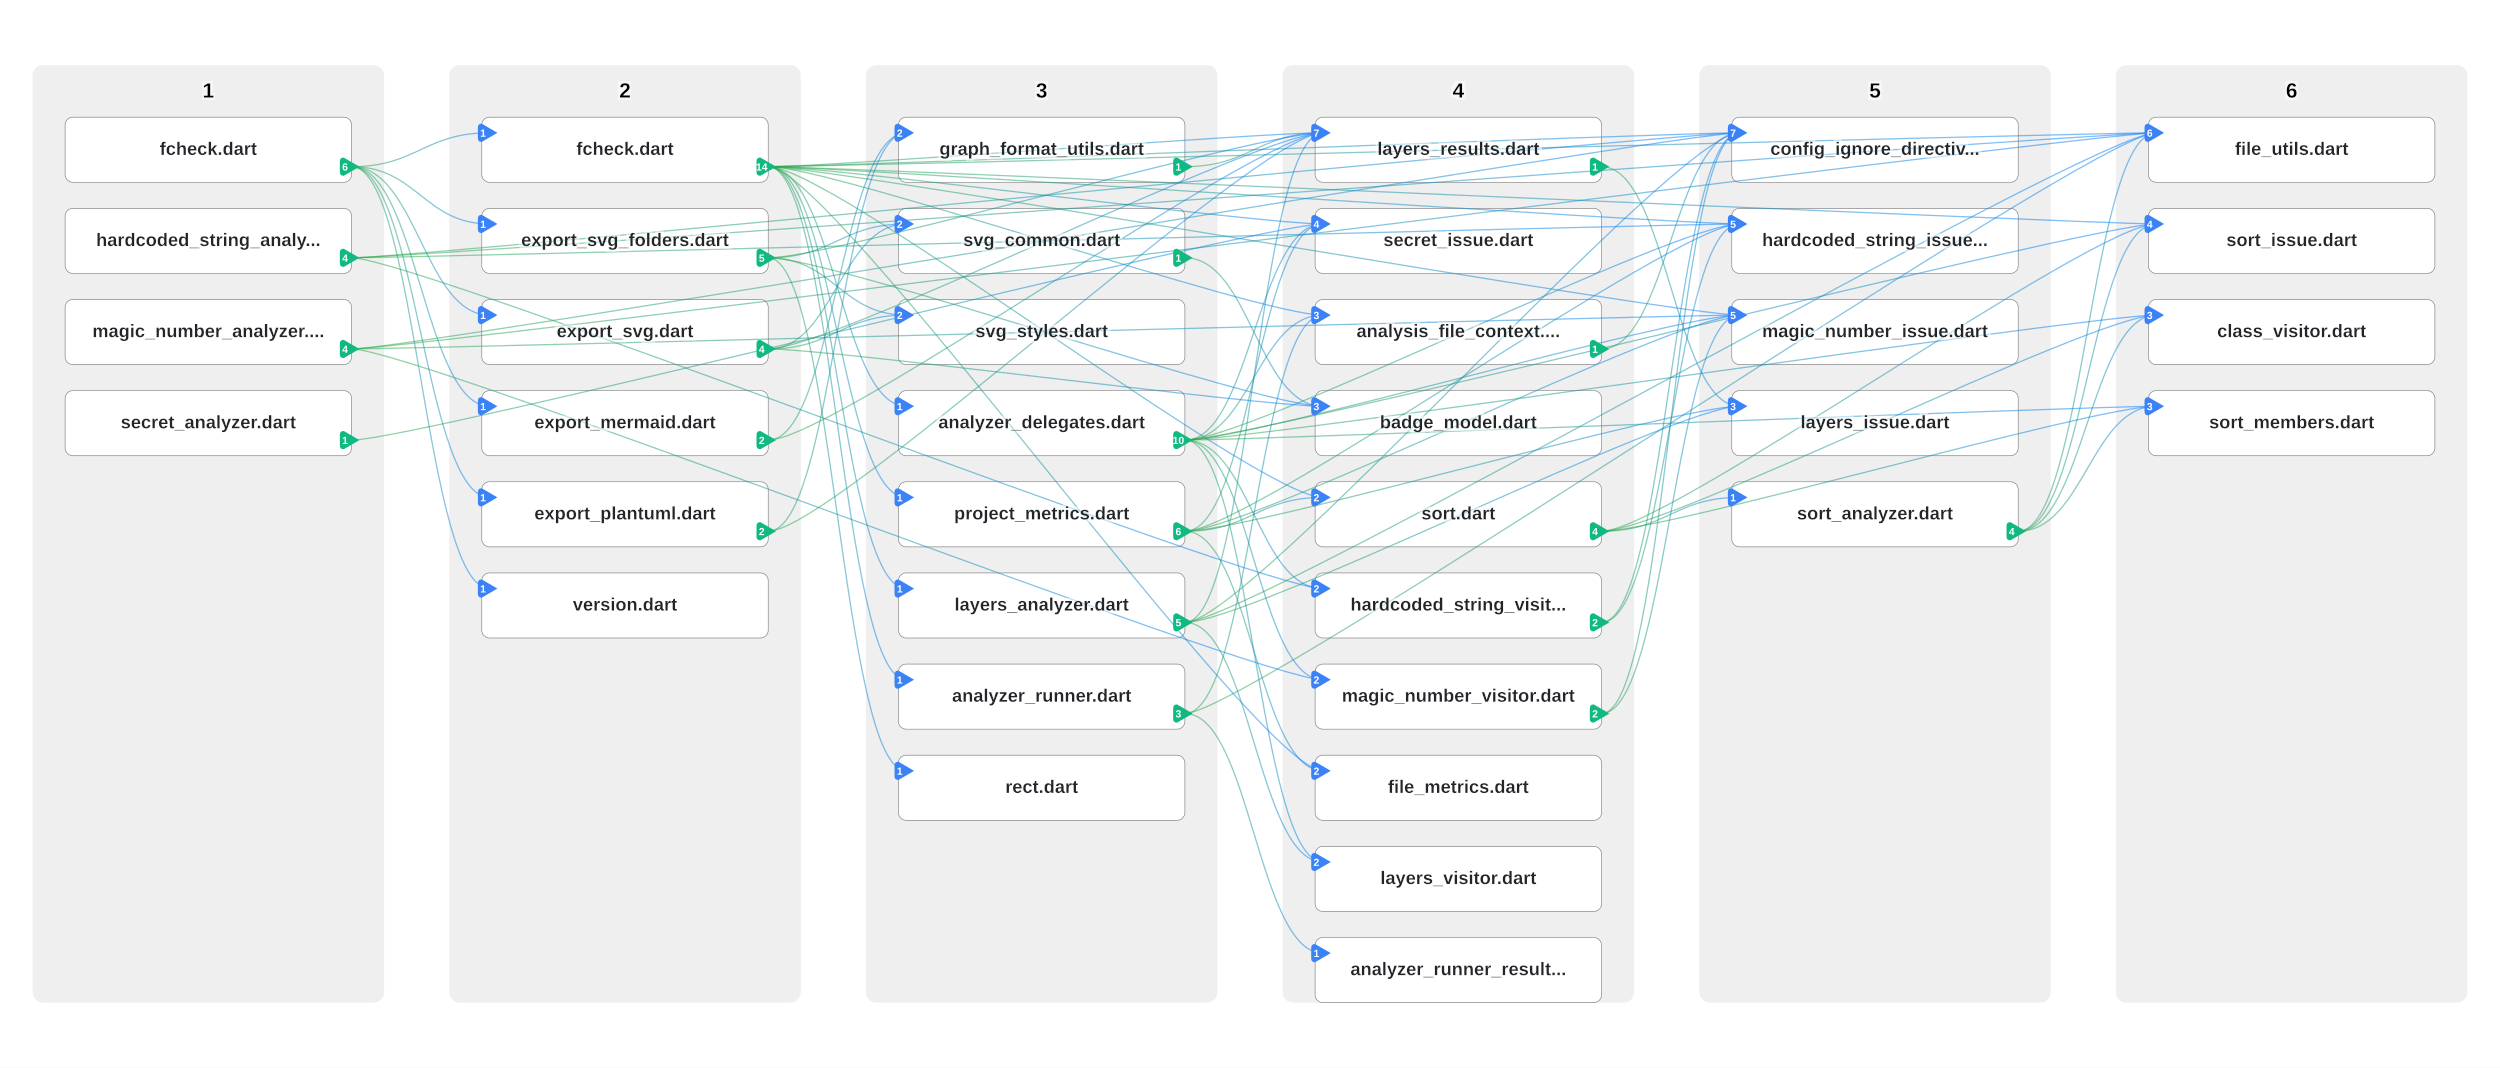
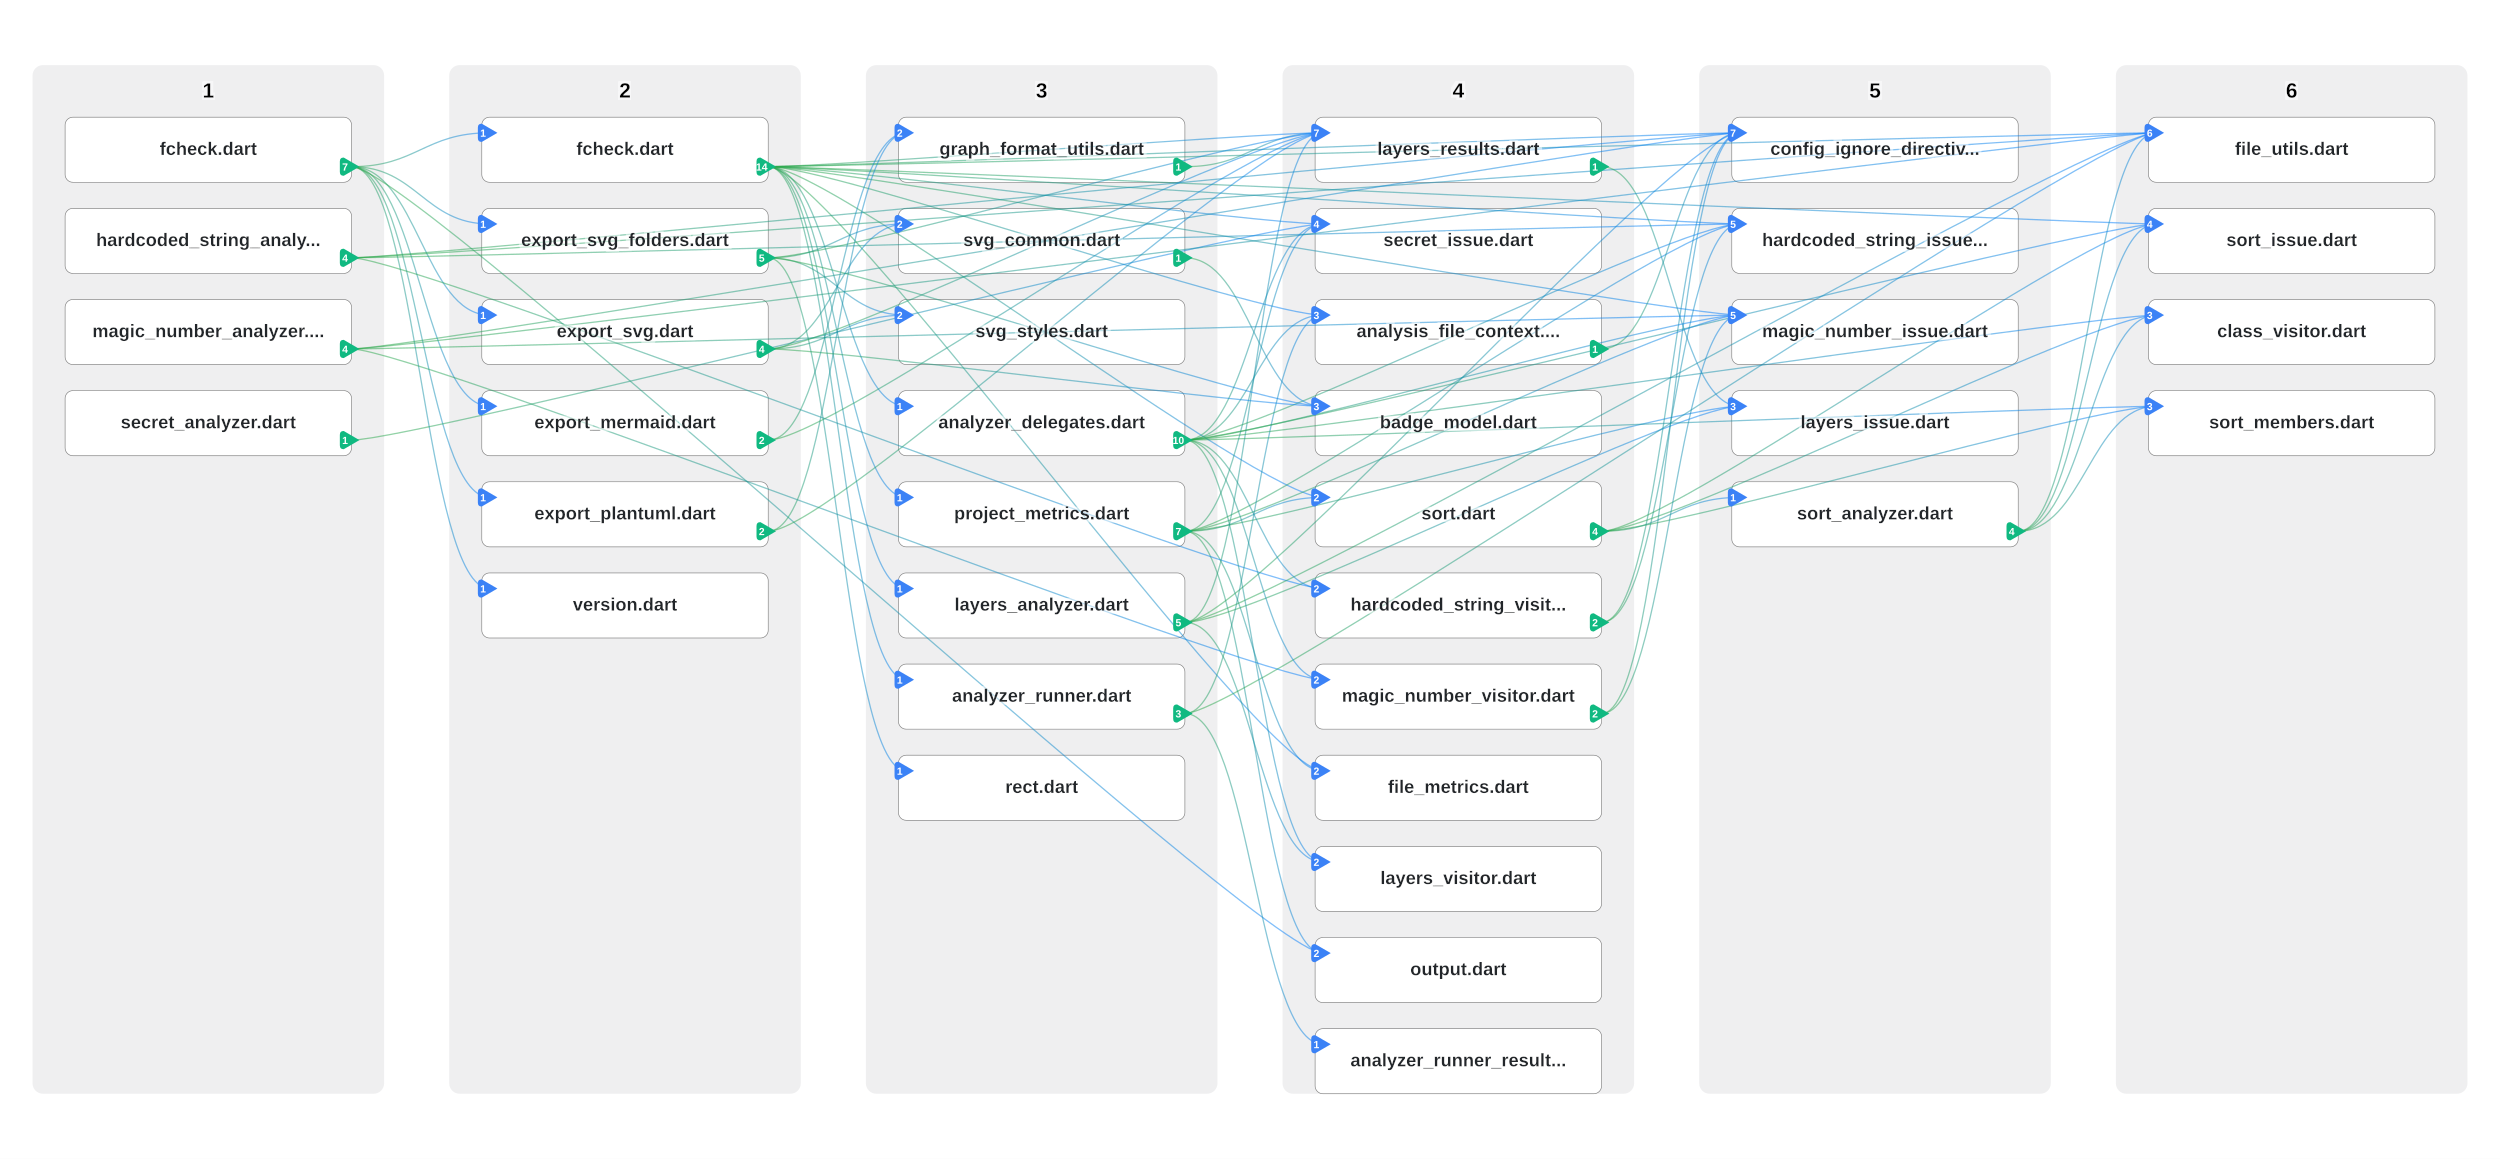
- <svg xmlns="http://www.w3.org/2000/svg" width="1920" height="820" viewBox="0 0 1920 820" font-family="Arial, Helvetica, sans-serif">
+ <svg xmlns="http://www.w3.org/2000/svg" width="1920" height="890" viewBox="0 0 1920 890" font-family="Arial, Helvetica, sans-serif">
  <defs>
    <filter id="whiteShadow" x="-20%" y="-20%" width="140%" height="140%">
      <feGaussianBlur in="SourceAlpha" stdDeviation="3" />
      <feOffset dx="0" dy="0" result="offsetblur" />
      <feFlood flood-color="white" flood-opacity="1" />
      <feComposite in2="offsetblur" operator="in" />
      <feMerge>
        <feMergeNode />
        <feMergeNode in="SourceGraphic" />
      </feMerge>
    </filter>
    <filter id="hierarchicalShadow" x="-20%" y="-20%" width="140%" height="140%">
      <feGaussianBlur in="SourceAlpha" stdDeviation="5" />
      <feOffset dx="2" dy="2" result="offsetblur" />
      <feFlood flood-color="rgba(0,0,0,0.1)" flood-opacity="0.8" />
      <feComposite in2="offsetblur" operator="in" />
      <feMerge>
        <feMergeNode />
        <feMergeNode in="SourceGraphic" />
      </feMerge>
    </filter>
    <filter id="outlineWhite">
      <feMorphology in="SourceAlpha" result="DILATED" operator="dilate" radius="2" />
      <feFlood flood-color="white" flood-opacity="0.5" result="WHITE" />
      <feComposite in="WHITE" in2="DILATED" operator="in" result="OUTLINE" />
      <feMerge>
        <feMergeNode in="OUTLINE" />
        <feMergeNode in="SourceGraphic" />
      </feMerge>
    </filter>
    <linearGradient id="horizontalGradient" x1="0%" y1="0%" x2="100%" y2="0%">
      <stop offset="0%" stop-color="#28a745" />
      <stop offset="100%" stop-color="#007bff" />
    </linearGradient>
    <linearGradient id="verticalGradient" x1="0%" y1="0%" x2="0%" y2="100%">
      <stop offset="0%" stop-color="#28a745" />
      <stop offset="100%" stop-color="#007bff" />
    </linearGradient>
  </defs>
  <style>  
  .layerBackground { 
    fill: rgba(52, 58, 64, 0.08);     
  }

  .layerBackground:hover { 
    fill: PaleGoldenRod ;
    transition: all 0.1s ease-in-out; 
  }

  .layerBackgroundVirtualFolder { 
    fill: rgba(52, 58, 64, 0.05); 
    stroke: gray; 
    stroke-width: 1; 
    stroke-dasharray: 4,4; 
  }

  .layerBackgroundVirtualFolder:hover { 
    fill: PaleGoldenRod ;
    stroke: gray; 
    stroke-width: 0; 
    stroke-dasharray: 4,4;
    transition: all 0.1s ease-in-out; 
  }
  
  .layerTitle { 
    fill: black; 
    font-size: 16px; 
    font-weight: bold; 
    text-anchor: middle; 
    filter: url(#outlineWhite); 
  }
  
  /* File node styles */
  .fileNode { 
    fill: white; 
    stroke: gray; 
    stroke-width: 0.5; 
    rx: 6; 
    ry: 6;    
  }
  
  .fileNode:hover {     
    fill: PaleGoldenRod;
    transition: all 0.1s ease-in-out; 
  }

  .nodeText { 
    fill: #212529; 
    font-size: 14px; 
    font-weight: 900; 
    text-anchor: middle; 
    dominant-baseline: middle; 
    filter: url(#outlineWhite); 
  }

  /* Unified edge styles */
  .edge { 
    fill: none; 
    stroke: url(#horizontalGradient); 
    stroke-width: 1; 
    opacity: 0.5;
    transition: all 0.1s ease-in-out; 
  }


  .edge:hover { 
    stroke: url(#horizontalGradient); 
    stroke-width: 3; 
    opacity: 1.0; 
  }
  
  .edgeVertical { 
    fill: none; 
    stroke: url(#verticalGradient); 
    stroke-width: 1; 
    opacity: 0.5; 
    transition: all 0.1s ease-in-out; 
  }
  
  .edgeVertical:hover { 
    stroke: url(#verticalGradient); 
    stroke-width: 3; 
    opacity: 1.0; 
  }
  
  /* Special edge styles */
  .cycleEdge { 
    fill: none; 
    stroke: red; 
    stroke-width: 5; 
    opacity: 0.9; 
  }
  
  .warningEdge { 
    fill: none; 
    stroke: orange; 
    stroke-width: 3; 
    opacity: 0.9; 
    transition: all 0.1s ease-in-out; 
  }
  
  .warningEdge:hover { 
    fill: none; 
    stroke: orange; 
    stroke-width: 5; 
    opacity: 1.0; 
  }
  
  /* Unified badge styles with '?' cursor */
  .badge { 
    font-size: 10px; 
    font-weight: bold; 
    fill: white; 
    text-anchor: middle; 
    dominant-baseline: middle; 
    cursor: help; 
    transition: all 0.1s ease-in-out; 
  }
  
  .badge:hover { 
    opacity: 0.8; 
  }
  
  /* Special styles */
  .folderTitleLayer { 
    pointer-events: none; 
    isolation: isolate; 
  }
</style>
  <rect width="100%" height="100%" fill="white" />
-   <rect x="25.0" y="50" width="270.0" height="720.0" rx="8.0" class="layerBackground" />
+   <rect x="25.0" y="50" width="270.0" height="790.0" rx="8.0" class="layerBackground" />
  <text x="160.0" y="75.0" class="layerTitle">1</text>
-   <rect x="345.0" y="50" width="270.0" height="720.0" rx="8.0" class="layerBackground" />
+   <rect x="345.0" y="50" width="270.0" height="790.0" rx="8.0" class="layerBackground" />
  <text x="480.0" y="75.0" class="layerTitle">2</text>
-   <rect x="665.0" y="50" width="270.0" height="720.0" rx="8.0" class="layerBackground" />
+   <rect x="665.0" y="50" width="270.0" height="790.0" rx="8.0" class="layerBackground" />
  <text x="800.0" y="75.0" class="layerTitle">3</text>
-   <rect x="985.0" y="50" width="270.0" height="720.0" rx="8.0" class="layerBackground" />
+   <rect x="985.0" y="50" width="270.0" height="790.0" rx="8.0" class="layerBackground" />
  <text x="1120.0" y="75.0" class="layerTitle">4</text>
-   <rect x="1305.0" y="50" width="270.0" height="720.0" rx="8.0" class="layerBackground" />
+   <rect x="1305.0" y="50" width="270.0" height="790.0" rx="8.0" class="layerBackground" />
  <text x="1440.0" y="75.0" class="layerTitle">5</text>
-   <rect x="1625.0" y="50" width="270.0" height="720.0" rx="8.0" class="layerBackground" />
+   <rect x="1625.0" y="50" width="270.0" height="790.0" rx="8.0" class="layerBackground" />
  <text x="1760.0" y="75.0" class="layerTitle">6</text>
  <rect x="50.0" y="90.0" width="220" height="50" class="fileNode" />
  <rect x="50.0" y="160.0" width="220" height="50" class="fileNode" />
  <rect x="50.0" y="230.0" width="220" height="50" class="fileNode" />
  <rect x="50.0" y="300.0" width="220" height="50" class="fileNode" />
  <rect x="370.0" y="90.0" width="220" height="50" class="fileNode" />
  <rect x="370.0" y="160.0" width="220" height="50" class="fileNode" />
  <rect x="370.0" y="230.0" width="220" height="50" class="fileNode" />
  <rect x="370.0" y="300.0" width="220" height="50" class="fileNode" />
  <rect x="370.0" y="370.0" width="220" height="50" class="fileNode" />
  <rect x="370.0" y="440.0" width="220" height="50" class="fileNode" />
  <rect x="690.0" y="90.0" width="220" height="50" class="fileNode" />
  <rect x="690.0" y="160.0" width="220" height="50" class="fileNode" />
  <rect x="690.0" y="230.0" width="220" height="50" class="fileNode" />
  <rect x="690.0" y="300.0" width="220" height="50" class="fileNode" />
  <rect x="690.0" y="370.0" width="220" height="50" class="fileNode" />
  <rect x="690.0" y="440.0" width="220" height="50" class="fileNode" />
  <rect x="690.0" y="510.0" width="220" height="50" class="fileNode" />
  <rect x="690.0" y="580.0" width="220" height="50" class="fileNode" />
  <rect x="1010.0" y="90.0" width="220" height="50" class="fileNode" />
  <rect x="1010.0" y="160.0" width="220" height="50" class="fileNode" />
  <rect x="1010.0" y="230.0" width="220" height="50" class="fileNode" />
  <rect x="1010.0" y="300.0" width="220" height="50" class="fileNode" />
  <rect x="1010.0" y="370.0" width="220" height="50" class="fileNode" />
  <rect x="1010.0" y="440.0" width="220" height="50" class="fileNode" />
  <rect x="1010.0" y="510.0" width="220" height="50" class="fileNode" />
  <rect x="1010.0" y="580.0" width="220" height="50" class="fileNode" />
  <rect x="1010.0" y="650.0" width="220" height="50" class="fileNode" />
  <rect x="1010.0" y="720.0" width="220" height="50" class="fileNode" />
+   <rect x="1010.0" y="790.0" width="220" height="50" class="fileNode" />
  <rect x="1330.0" y="90.0" width="220" height="50" class="fileNode" />
  <rect x="1330.0" y="160.0" width="220" height="50" class="fileNode" />
  <rect x="1330.0" y="230.0" width="220" height="50" class="fileNode" />
  <rect x="1330.0" y="300.0" width="220" height="50" class="fileNode" />
  <rect x="1330.0" y="370.0" width="220" height="50" class="fileNode" />
  <rect x="1650.0" y="90.0" width="220" height="50" class="fileNode" />
  <rect x="1650.0" y="160.0" width="220" height="50" class="fileNode" />
  <rect x="1650.0" y="230.0" width="220" height="50" class="fileNode" />
  <rect x="1650.0" y="300.0" width="220" height="50" class="fileNode" />
  <g>
    <path d="M 270.0 128.0 C 320.0 128.0, 326.0 312.0, 376.0 312.0" class="edge" />
  </g>
  <g>
    <path d="M 270.0 128.0 C 320.0 128.0, 326.0 382.0, 376.0 382.0" class="edge" />
  </g>
  <g>
    <path d="M 270.0 128.0 C 320.0 128.0, 326.0 242.0, 376.0 242.0" class="edge" />
  </g>
  <g>
    <path d="M 270.0 128.0 C 320.0 128.0, 326.0 172.0, 376.0 172.0" class="edge" />
  </g>
  <g>
    <path d="M 270.0 128.0 C 320.0 128.0, 326.0 102.0, 376.0 102.0" class="edge" />
  </g>
  <g>
+     <path d="M 270.0 128.0 C 320.0 128.0, 966.0 732.0, 1016.0 732.0" class="edge" />
+   </g>
+   <g>
    <path d="M 270.0 128.0 C 320.0 128.0, 326.0 452.0, 376.0 452.0" class="edge" />
  </g>
  <g>
    <path d="M 590.0 128.0 C 640.0 128.0, 966.0 102.0, 1016.0 102.0" class="edge" />
  </g>
  <g>
    <path d="M 590.0 128.0 C 640.0 128.0, 966.0 592.0, 1016.0 592.0" class="edge" />
  </g>
  <g>
    <path d="M 590.0 128.0 C 640.0 128.0, 966.0 242.0, 1016.0 242.0" class="edge" />
  </g>
  <g>
    <path d="M 590.0 128.0 C 640.0 128.0, 646.0 452.0, 696.0 452.0" class="edge" />
  </g>
  <g>
    <path d="M 590.0 128.0 C 640.0 128.0, 966.0 382.0, 1016.0 382.0" class="edge" />
  </g>
  <g>
    <path d="M 590.0 128.0 C 640.0 128.0, 646.0 382.0, 696.0 382.0" class="edge" />
  </g>
  <g>
    <path d="M 590.0 128.0 C 640.0 128.0, 1606.0 102.0, 1656.0 102.0" class="edge" />
  </g>
  <g>
    <path d="M 590.0 128.0 C 640.0 128.0, 1286.0 102.0, 1336.0 102.0" class="edge" />
  </g>
  <g>
    <path d="M 590.0 128.0 C 640.0 128.0, 646.0 522.0, 696.0 522.0" class="edge" />
  </g>
  <g>
    <path d="M 590.0 128.0 C 640.0 128.0, 646.0 312.0, 696.0 312.0" class="edge" />
  </g>
  <g>
    <path d="M 590.0 128.0 C 640.0 128.0, 1286.0 172.0, 1336.0 172.0" class="edge" />
  </g>
  <g>
    <path d="M 590.0 128.0 C 640.0 128.0, 1286.0 242.0, 1336.0 242.0" class="edge" />
  </g>
  <g>
    <path d="M 590.0 128.0 C 640.0 128.0, 1606.0 172.0, 1656.0 172.0" class="edge" />
  </g>
  <g>
    <path d="M 590.0 128.0 C 640.0 128.0, 966.0 172.0, 1016.0 172.0" class="edge" />
  </g>
  <g>
    <path d="M 910.0 408.0 C 960.0 408.0, 1286.0 172.0, 1336.0 172.0" class="edge" />
  </g>
  <g>
    <path d="M 910.0 408.0 C 960.0 408.0, 1286.0 312.0, 1336.0 312.0" class="edge" />
  </g>
  <g>
    <path d="M 910.0 408.0 C 960.0 408.0, 966.0 592.0, 1016.0 592.0" class="edge" />
  </g>
  <g>
    <path d="M 910.0 408.0 C 960.0 408.0, 966.0 172.0, 1016.0 172.0" class="edge" />
  </g>
  <g>
    <path d="M 910.0 408.0 C 960.0 408.0, 1286.0 242.0, 1336.0 242.0" class="edge" />
  </g>
  <g>
    <path d="M 910.0 408.0 C 960.0 408.0, 966.0 382.0, 1016.0 382.0" class="edge" />
  </g>
  <g>
+     <path d="M 910.0 408.0 C 960.0 408.0, 966.0 732.0, 1016.0 732.0" class="edge" />
+   </g>
+   <g>
    <path d="M 1230.0 478.0 C 1280.0 478.0, 1286.0 172.0, 1336.0 172.0" class="edge" />
  </g>
  <g>
    <path d="M 1230.0 478.0 C 1280.0 478.0, 1286.0 102.0, 1336.0 102.0" class="edge" />
  </g>
  <g>
    <path d="M 270.0 198.0 C 320.0 198.0, 1606.0 102.0, 1656.0 102.0" class="edge" />
  </g>
  <g>
    <path d="M 270.0 198.0 C 320.0 198.0, 1286.0 102.0, 1336.0 102.0" class="edge" />
  </g>
  <g>
    <path d="M 270.0 198.0 C 320.0 198.0, 1286.0 172.0, 1336.0 172.0" class="edge" />
  </g>
  <g>
    <path d="M 270.0 198.0 C 320.0 198.0, 966.0 452.0, 1016.0 452.0" class="edge" />
  </g>
  <g>
    <path d="M 1230.0 128.0 C 1280.0 128.0, 1286.0 312.0, 1336.0 312.0" class="edge" />
  </g>
  <g>
    <path d="M 910.0 478.0 C 960.0 478.0, 966.0 102.0, 1016.0 102.0" class="edge" />
  </g>
  <g>
    <path d="M 910.0 478.0 C 960.0 478.0, 1606.0 102.0, 1656.0 102.0" class="edge" />
  </g>
  <g>
    <path d="M 910.0 478.0 C 960.0 478.0, 1286.0 312.0, 1336.0 312.0" class="edge" />
  </g>
  <g>
    <path d="M 910.0 478.0 C 960.0 478.0, 966.0 662.0, 1016.0 662.0" class="edge" />
  </g>
  <g>
    <path d="M 910.0 478.0 C 960.0 478.0, 1286.0 102.0, 1336.0 102.0" class="edge" />
  </g>
  <g>
    <path d="M 270.0 338.0 C 320.0 338.0, 966.0 172.0, 1016.0 172.0" class="edge" />
  </g>
  <g>
    <path d="M 1230.0 408.0 C 1280.0 408.0, 1606.0 242.0, 1656.0 242.0" class="edge" />
  </g>
  <g>
    <path d="M 1230.0 408.0 C 1280.0 408.0, 1606.0 312.0, 1656.0 312.0" class="edge" />
  </g>
  <g>
    <path d="M 1230.0 408.0 C 1280.0 408.0, 1286.0 382.0, 1336.0 382.0" class="edge" />
  </g>
  <g>
    <path d="M 1230.0 408.0 C 1280.0 408.0, 1606.0 172.0, 1656.0 172.0" class="edge" />
  </g>
  <g>
    <path d="M 1550.0 408.0 C 1600.0 408.0, 1606.0 242.0, 1656.0 242.0" class="edge" />
  </g>
  <g>
    <path d="M 1550.0 408.0 C 1600.0 408.0, 1606.0 312.0, 1656.0 312.0" class="edge" />
  </g>
  <g>
    <path d="M 1550.0 408.0 C 1600.0 408.0, 1606.0 172.0, 1656.0 172.0" class="edge" />
  </g>
  <g>
    <path d="M 1550.0 408.0 C 1600.0 408.0, 1606.0 102.0, 1656.0 102.0" class="edge" />
  </g>
  <g>
    <path d="M 1230.0 548.0 C 1280.0 548.0, 1286.0 242.0, 1336.0 242.0" class="edge" />
  </g>
  <g>
    <path d="M 1230.0 548.0 C 1280.0 548.0, 1286.0 102.0, 1336.0 102.0" class="edge" />
  </g>
  <g>
    <path d="M 270.0 268.0 C 320.0 268.0, 1286.0 242.0, 1336.0 242.0" class="edge" />
  </g>
  <g>
    <path d="M 270.0 268.0 C 320.0 268.0, 966.0 522.0, 1016.0 522.0" class="edge" />
  </g>
  <g>
    <path d="M 270.0 268.0 C 320.0 268.0, 1606.0 102.0, 1656.0 102.0" class="edge" />
  </g>
  <g>
    <path d="M 270.0 268.0 C 320.0 268.0, 1286.0 102.0, 1336.0 102.0" class="edge" />
  </g>
  <g>
    <path d="M 1230.0 268.0 C 1280.0 268.0, 1286.0 102.0, 1336.0 102.0" class="edge" />
  </g>
  <g>
    <path d="M 910.0 548.0 C 960.0 548.0, 1606.0 102.0, 1656.0 102.0" class="edge" />
  </g>
  <g>
-     <path d="M 910.0 548.0 C 960.0 548.0, 966.0 732.0, 1016.0 732.0" class="edge" />
+     <path d="M 910.0 548.0 C 960.0 548.0, 966.0 802.0, 1016.0 802.0" class="edge" />
  </g>
  <g>
    <path d="M 910.0 548.0 C 960.0 548.0, 966.0 242.0, 1016.0 242.0" class="edge" />
  </g>
  <g>
    <path d="M 910.0 338.0 C 960.0 338.0, 966.0 242.0, 1016.0 242.0" class="edge" />
  </g>
  <g>
    <path d="M 910.0 338.0 C 960.0 338.0, 966.0 452.0, 1016.0 452.0" class="edge" />
  </g>
  <g>
    <path d="M 910.0 338.0 C 960.0 338.0, 1286.0 172.0, 1336.0 172.0" class="edge" />
  </g>
  <g>
    <path d="M 910.0 338.0 C 960.0 338.0, 966.0 522.0, 1016.0 522.0" class="edge" />
  </g>
  <g>
    <path d="M 910.0 338.0 C 960.0 338.0, 1286.0 242.0, 1336.0 242.0" class="edge" />
  </g>
  <g>
    <path d="M 910.0 338.0 C 960.0 338.0, 1606.0 172.0, 1656.0 172.0" class="edge" />
  </g>
  <g>
    <path d="M 910.0 338.0 C 960.0 338.0, 1606.0 312.0, 1656.0 312.0" class="edge" />
  </g>
  <g>
    <path d="M 910.0 338.0 C 960.0 338.0, 1606.0 242.0, 1656.0 242.0" class="edge" />
  </g>
  <g>
    <path d="M 910.0 338.0 C 960.0 338.0, 966.0 662.0, 1016.0 662.0" class="edge" />
  </g>
  <g>
    <path d="M 910.0 338.0 C 960.0 338.0, 966.0 172.0, 1016.0 172.0" class="edge" />
  </g>
  <g>
    <path d="M 910.0 128.0 C 960.0 128.0, 966.0 102.0, 1016.0 102.0" class="edge" />
  </g>
  <g>
    <path d="M 910.0 198.0 C 960.0 198.0, 966.0 312.0, 1016.0 312.0" class="edge" />
  </g>
  <g>
    <path d="M 590.0 408.0 C 640.0 408.0, 646.0 102.0, 696.0 102.0" class="edge" />
  </g>
  <g>
    <path d="M 590.0 408.0 C 640.0 408.0, 966.0 102.0, 1016.0 102.0" class="edge" />
  </g>
  <g>
    <path d="M 590.0 198.0 C 640.0 198.0, 966.0 102.0, 1016.0 102.0" class="edge" />
  </g>
  <g>
    <path d="M 590.0 198.0 C 640.0 198.0, 646.0 592.0, 696.0 592.0" class="edge" />
  </g>
  <g>
    <path d="M 590.0 198.0 C 640.0 198.0, 646.0 172.0, 696.0 172.0" class="edge" />
  </g>
  <g>
    <path d="M 590.0 198.0 C 640.0 198.0, 646.0 242.0, 696.0 242.0" class="edge" />
  </g>
  <g>
    <path d="M 590.0 198.0 C 640.0 198.0, 966.0 312.0, 1016.0 312.0" class="edge" />
  </g>
  <g>
    <path d="M 590.0 268.0 C 640.0 268.0, 966.0 102.0, 1016.0 102.0" class="edge" />
  </g>
  <g>
    <path d="M 590.0 268.0 C 640.0 268.0, 646.0 172.0, 696.0 172.0" class="edge" />
  </g>
  <g>
    <path d="M 590.0 268.0 C 640.0 268.0, 646.0 242.0, 696.0 242.0" class="edge" />
  </g>
  <g>
    <path d="M 590.0 268.0 C 640.0 268.0, 966.0 312.0, 1016.0 312.0" class="edge" />
  </g>
  <g>
    <path d="M 590.0 338.0 C 640.0 338.0, 646.0 102.0, 696.0 102.0" class="edge" />
  </g>
  <g>
    <path d="M 590.0 338.0 C 640.0 338.0, 966.0 102.0, 1016.0 102.0" class="edge" />
  </g>
  <g class="outgoingBadge">
    <path d="M 276.0,128.0 L 264.0,121.0 Q 261.0,121.0 261.0,124.0 L 261.0,132.0 Q 261.0,135.0 264.0,135.0 Z" fill="#10b981" />
-     <text x="265.0" y="131.0" text-anchor="middle" fill="white" font-size="8.0" font-weight="bold">6</text>
+     <text x="265.0" y="131.0" text-anchor="middle" fill="white" font-size="8.0" font-weight="bold">7</text>
  </g>
  <text x="160.0" y="115.0" class="nodeText">fcheck.dart</text>
  <g class="outgoingBadge">
    <path d="M 276.0,198.0 L 264.0,191.0 Q 261.0,191.0 261.0,194.0 L 261.0,202.0 Q 261.0,205.0 264.0,205.0 Z" fill="#10b981" />
    <text x="265.0" y="201.0" text-anchor="middle" fill="white" font-size="8.0" font-weight="bold">4</text>
  </g>
  <text x="160.0" y="185.0" class="nodeText">hardcoded_string_analy...</text>
  <g class="outgoingBadge">
    <path d="M 276.0,268.0 L 264.0,261.0 Q 261.0,261.0 261.0,264.0 L 261.0,272.0 Q 261.0,275.0 264.0,275.0 Z" fill="#10b981" />
    <text x="265.0" y="271.0" text-anchor="middle" fill="white" font-size="8.0" font-weight="bold">4</text>
  </g>
  <text x="160.0" y="255.0" class="nodeText">magic_number_analyzer....</text>
  <g class="outgoingBadge">
    <path d="M 276.0,338.0 L 264.0,331.0 Q 261.0,331.0 261.0,334.0 L 261.0,342.0 Q 261.0,345.0 264.0,345.0 Z" fill="#10b981" />
    <text x="265.0" y="341.0" text-anchor="middle" fill="white" font-size="8.0" font-weight="bold">1</text>
  </g>
  <text x="160.0" y="325.0" class="nodeText">secret_analyzer.dart</text>
  <g class="incomingBadge">
    <path d="M 382.0,102.0 L 370.0,95.0 Q 367.0,95.0 367.0,98.0 L 367.0,106.0 Q 367.0,109.0 370.0,109.0 Z" fill="#3b82f6" />
    <text x="371.0" y="105.0" text-anchor="middle" fill="white" font-size="8.0" font-weight="bold">1</text>
  </g>
  <g class="outgoingBadge">
    <path d="M 596.0,128.0 L 584.0,121.0 Q 581.0,121.0 581.0,124.0 L 581.0,132.0 Q 581.0,135.0 584.0,135.0 Z" fill="#10b981" />
    <text x="585.0" y="131.0" text-anchor="middle" fill="white" font-size="8.0" font-weight="bold">14</text>
  </g>
  <text x="480.0" y="115.0" class="nodeText">fcheck.dart</text>
  <g class="incomingBadge">
    <path d="M 382.0,172.0 L 370.0,165.0 Q 367.0,165.0 367.0,168.0 L 367.0,176.0 Q 367.0,179.0 370.0,179.0 Z" fill="#3b82f6" />
    <text x="371.0" y="175.0" text-anchor="middle" fill="white" font-size="8.0" font-weight="bold">1</text>
  </g>
  <g class="outgoingBadge">
    <path d="M 596.0,198.0 L 584.0,191.0 Q 581.0,191.0 581.0,194.0 L 581.0,202.0 Q 581.0,205.0 584.0,205.0 Z" fill="#10b981" />
    <text x="585.0" y="201.0" text-anchor="middle" fill="white" font-size="8.0" font-weight="bold">5</text>
  </g>
  <text x="480.0" y="185.0" class="nodeText">export_svg_folders.dart</text>
  <g class="incomingBadge">
    <path d="M 382.0,242.0 L 370.0,235.0 Q 367.0,235.0 367.0,238.0 L 367.0,246.0 Q 367.0,249.0 370.0,249.0 Z" fill="#3b82f6" />
    <text x="371.0" y="245.0" text-anchor="middle" fill="white" font-size="8.0" font-weight="bold">1</text>
  </g>
  <g class="outgoingBadge">
    <path d="M 596.0,268.0 L 584.0,261.0 Q 581.0,261.0 581.0,264.0 L 581.0,272.0 Q 581.0,275.0 584.0,275.0 Z" fill="#10b981" />
    <text x="585.0" y="271.0" text-anchor="middle" fill="white" font-size="8.0" font-weight="bold">4</text>
  </g>
  <text x="480.0" y="255.0" class="nodeText">export_svg.dart</text>
  <g class="incomingBadge">
    <path d="M 382.0,312.0 L 370.0,305.0 Q 367.0,305.0 367.0,308.0 L 367.0,316.0 Q 367.0,319.0 370.0,319.0 Z" fill="#3b82f6" />
    <text x="371.0" y="315.0" text-anchor="middle" fill="white" font-size="8.0" font-weight="bold">1</text>
  </g>
  <g class="outgoingBadge">
    <path d="M 596.0,338.0 L 584.0,331.0 Q 581.0,331.0 581.0,334.0 L 581.0,342.0 Q 581.0,345.0 584.0,345.0 Z" fill="#10b981" />
    <text x="585.0" y="341.0" text-anchor="middle" fill="white" font-size="8.0" font-weight="bold">2</text>
  </g>
  <text x="480.0" y="325.0" class="nodeText">export_mermaid.dart</text>
  <g class="incomingBadge">
    <path d="M 382.0,382.0 L 370.0,375.0 Q 367.0,375.0 367.0,378.0 L 367.0,386.0 Q 367.0,389.0 370.0,389.0 Z" fill="#3b82f6" />
    <text x="371.0" y="385.0" text-anchor="middle" fill="white" font-size="8.0" font-weight="bold">1</text>
  </g>
  <g class="outgoingBadge">
    <path d="M 596.0,408.0 L 584.0,401.0 Q 581.0,401.0 581.0,404.0 L 581.0,412.0 Q 581.0,415.0 584.0,415.0 Z" fill="#10b981" />
    <text x="585.0" y="411.0" text-anchor="middle" fill="white" font-size="8.0" font-weight="bold">2</text>
  </g>
  <text x="480.0" y="395.0" class="nodeText">export_plantuml.dart</text>
  <g class="incomingBadge">
    <path d="M 382.0,452.0 L 370.0,445.0 Q 367.0,445.0 367.0,448.0 L 367.0,456.0 Q 367.0,459.0 370.0,459.0 Z" fill="#3b82f6" />
    <text x="371.0" y="455.0" text-anchor="middle" fill="white" font-size="8.0" font-weight="bold">1</text>
  </g>
  <text x="480.0" y="465.0" class="nodeText">version.dart</text>
  <g class="incomingBadge">
    <path d="M 702.0,102.0 L 690.0,95.0 Q 687.0,95.0 687.0,98.0 L 687.0,106.0 Q 687.0,109.0 690.0,109.0 Z" fill="#3b82f6" />
    <text x="691.0" y="105.0" text-anchor="middle" fill="white" font-size="8.0" font-weight="bold">2</text>
  </g>
  <g class="outgoingBadge">
    <path d="M 916.0,128.0 L 904.0,121.0 Q 901.0,121.0 901.0,124.0 L 901.0,132.0 Q 901.0,135.0 904.0,135.0 Z" fill="#10b981" />
    <text x="905.0" y="131.0" text-anchor="middle" fill="white" font-size="8.0" font-weight="bold">1</text>
  </g>
  <text x="800.0" y="115.0" class="nodeText">graph_format_utils.dart</text>
  <g class="incomingBadge">
    <path d="M 702.0,172.0 L 690.0,165.0 Q 687.0,165.0 687.0,168.0 L 687.0,176.0 Q 687.0,179.0 690.0,179.0 Z" fill="#3b82f6" />
    <text x="691.0" y="175.0" text-anchor="middle" fill="white" font-size="8.0" font-weight="bold">2</text>
  </g>
  <g class="outgoingBadge">
    <path d="M 916.0,198.0 L 904.0,191.0 Q 901.0,191.0 901.0,194.0 L 901.0,202.0 Q 901.0,205.0 904.0,205.0 Z" fill="#10b981" />
    <text x="905.0" y="201.0" text-anchor="middle" fill="white" font-size="8.0" font-weight="bold">1</text>
  </g>
  <text x="800.0" y="185.0" class="nodeText">svg_common.dart</text>
  <g class="incomingBadge">
    <path d="M 702.0,242.0 L 690.0,235.0 Q 687.0,235.0 687.0,238.0 L 687.0,246.0 Q 687.0,249.0 690.0,249.0 Z" fill="#3b82f6" />
    <text x="691.0" y="245.0" text-anchor="middle" fill="white" font-size="8.0" font-weight="bold">2</text>
  </g>
  <text x="800.0" y="255.0" class="nodeText">svg_styles.dart</text>
  <g class="incomingBadge">
    <path d="M 702.0,312.0 L 690.0,305.0 Q 687.0,305.0 687.0,308.0 L 687.0,316.0 Q 687.0,319.0 690.0,319.0 Z" fill="#3b82f6" />
    <text x="691.0" y="315.0" text-anchor="middle" fill="white" font-size="8.0" font-weight="bold">1</text>
  </g>
  <g class="outgoingBadge">
    <path d="M 916.0,338.0 L 904.0,331.0 Q 901.0,331.0 901.0,334.0 L 901.0,342.0 Q 901.0,345.0 904.0,345.0 Z" fill="#10b981" />
    <text x="905.0" y="341.0" text-anchor="middle" fill="white" font-size="8.0" font-weight="bold">10</text>
  </g>
  <text x="800.0" y="325.0" class="nodeText">analyzer_delegates.dart</text>
  <g class="incomingBadge">
    <path d="M 702.0,382.0 L 690.0,375.0 Q 687.0,375.0 687.0,378.0 L 687.0,386.0 Q 687.0,389.0 690.0,389.0 Z" fill="#3b82f6" />
    <text x="691.0" y="385.0" text-anchor="middle" fill="white" font-size="8.0" font-weight="bold">1</text>
  </g>
  <g class="outgoingBadge">
    <path d="M 916.0,408.0 L 904.0,401.0 Q 901.0,401.0 901.0,404.0 L 901.0,412.0 Q 901.0,415.0 904.0,415.0 Z" fill="#10b981" />
-     <text x="905.0" y="411.0" text-anchor="middle" fill="white" font-size="8.0" font-weight="bold">6</text>
+     <text x="905.0" y="411.0" text-anchor="middle" fill="white" font-size="8.0" font-weight="bold">7</text>
  </g>
  <text x="800.0" y="395.0" class="nodeText">project_metrics.dart</text>
  <g class="incomingBadge">
    <path d="M 702.0,452.0 L 690.0,445.0 Q 687.0,445.0 687.0,448.0 L 687.0,456.0 Q 687.0,459.0 690.0,459.0 Z" fill="#3b82f6" />
    <text x="691.0" y="455.0" text-anchor="middle" fill="white" font-size="8.0" font-weight="bold">1</text>
  </g>
  <g class="outgoingBadge">
    <path d="M 916.0,478.0 L 904.0,471.0 Q 901.0,471.0 901.0,474.0 L 901.0,482.0 Q 901.0,485.0 904.0,485.0 Z" fill="#10b981" />
    <text x="905.0" y="481.0" text-anchor="middle" fill="white" font-size="8.0" font-weight="bold">5</text>
  </g>
  <text x="800.0" y="465.0" class="nodeText">layers_analyzer.dart</text>
  <g class="incomingBadge">
    <path d="M 702.0,522.0 L 690.0,515.0 Q 687.0,515.0 687.0,518.0 L 687.0,526.0 Q 687.0,529.0 690.0,529.0 Z" fill="#3b82f6" />
    <text x="691.0" y="525.0" text-anchor="middle" fill="white" font-size="8.0" font-weight="bold">1</text>
  </g>
  <g class="outgoingBadge">
    <path d="M 916.0,548.0 L 904.0,541.0 Q 901.0,541.0 901.0,544.0 L 901.0,552.0 Q 901.0,555.0 904.0,555.0 Z" fill="#10b981" />
    <text x="905.0" y="551.0" text-anchor="middle" fill="white" font-size="8.0" font-weight="bold">3</text>
  </g>
  <text x="800.0" y="535.0" class="nodeText">analyzer_runner.dart</text>
  <g class="incomingBadge">
    <path d="M 702.0,592.0 L 690.0,585.0 Q 687.0,585.0 687.0,588.0 L 687.0,596.0 Q 687.0,599.0 690.0,599.0 Z" fill="#3b82f6" />
    <text x="691.0" y="595.0" text-anchor="middle" fill="white" font-size="8.0" font-weight="bold">1</text>
  </g>
  <text x="800.0" y="605.0" class="nodeText">rect.dart</text>
  <g class="incomingBadge">
    <path d="M 1022.0,102.0 L 1010.0,95.0 Q 1007.0,95.0 1007.0,98.0 L 1007.0,106.0 Q 1007.0,109.0 1010.0,109.0 Z" fill="#3b82f6" />
    <text x="1011.0" y="105.0" text-anchor="middle" fill="white" font-size="8.0" font-weight="bold">7</text>
  </g>
  <g class="outgoingBadge">
    <path d="M 1236.0,128.0 L 1224.0,121.0 Q 1221.0,121.0 1221.0,124.0 L 1221.0,132.0 Q 1221.0,135.0 1224.0,135.0 Z" fill="#10b981" />
    <text x="1225.0" y="131.0" text-anchor="middle" fill="white" font-size="8.0" font-weight="bold">1</text>
  </g>
  <text x="1120.0" y="115.0" class="nodeText">layers_results.dart</text>
  <g class="incomingBadge">
    <path d="M 1022.0,172.0 L 1010.0,165.0 Q 1007.0,165.0 1007.0,168.0 L 1007.0,176.0 Q 1007.0,179.0 1010.0,179.0 Z" fill="#3b82f6" />
    <text x="1011.0" y="175.0" text-anchor="middle" fill="white" font-size="8.0" font-weight="bold">4</text>
  </g>
  <text x="1120.0" y="185.0" class="nodeText">secret_issue.dart</text>
  <g class="incomingBadge">
    <path d="M 1022.0,242.0 L 1010.0,235.0 Q 1007.0,235.0 1007.0,238.0 L 1007.0,246.0 Q 1007.0,249.0 1010.0,249.0 Z" fill="#3b82f6" />
    <text x="1011.0" y="245.0" text-anchor="middle" fill="white" font-size="8.0" font-weight="bold">3</text>
  </g>
  <g class="outgoingBadge">
    <path d="M 1236.0,268.0 L 1224.0,261.0 Q 1221.0,261.0 1221.0,264.0 L 1221.0,272.0 Q 1221.0,275.0 1224.0,275.0 Z" fill="#10b981" />
    <text x="1225.0" y="271.0" text-anchor="middle" fill="white" font-size="8.0" font-weight="bold">1</text>
  </g>
  <text x="1120.0" y="255.0" class="nodeText">analysis_file_context....</text>
  <g class="incomingBadge">
    <path d="M 1022.0,312.0 L 1010.0,305.0 Q 1007.0,305.0 1007.0,308.0 L 1007.0,316.0 Q 1007.0,319.0 1010.0,319.0 Z" fill="#3b82f6" />
    <text x="1011.0" y="315.0" text-anchor="middle" fill="white" font-size="8.0" font-weight="bold">3</text>
  </g>
  <text x="1120.0" y="325.0" class="nodeText">badge_model.dart</text>
  <g class="incomingBadge">
    <path d="M 1022.0,382.0 L 1010.0,375.0 Q 1007.0,375.0 1007.0,378.0 L 1007.0,386.0 Q 1007.0,389.0 1010.0,389.0 Z" fill="#3b82f6" />
    <text x="1011.0" y="385.0" text-anchor="middle" fill="white" font-size="8.0" font-weight="bold">2</text>
  </g>
  <g class="outgoingBadge">
    <path d="M 1236.0,408.0 L 1224.0,401.0 Q 1221.0,401.0 1221.0,404.0 L 1221.0,412.0 Q 1221.0,415.0 1224.0,415.0 Z" fill="#10b981" />
    <text x="1225.0" y="411.0" text-anchor="middle" fill="white" font-size="8.0" font-weight="bold">4</text>
  </g>
  <text x="1120.0" y="395.0" class="nodeText">sort.dart</text>
  <g class="incomingBadge">
    <path d="M 1022.0,452.0 L 1010.0,445.0 Q 1007.0,445.0 1007.0,448.0 L 1007.0,456.0 Q 1007.0,459.0 1010.0,459.0 Z" fill="#3b82f6" />
    <text x="1011.0" y="455.0" text-anchor="middle" fill="white" font-size="8.0" font-weight="bold">2</text>
  </g>
  <g class="outgoingBadge">
    <path d="M 1236.0,478.0 L 1224.0,471.0 Q 1221.0,471.0 1221.0,474.0 L 1221.0,482.0 Q 1221.0,485.0 1224.0,485.0 Z" fill="#10b981" />
    <text x="1225.0" y="481.0" text-anchor="middle" fill="white" font-size="8.0" font-weight="bold">2</text>
  </g>
  <text x="1120.0" y="465.0" class="nodeText">hardcoded_string_visit...</text>
  <g class="incomingBadge">
    <path d="M 1022.0,522.0 L 1010.0,515.0 Q 1007.0,515.0 1007.0,518.0 L 1007.0,526.0 Q 1007.0,529.0 1010.0,529.0 Z" fill="#3b82f6" />
    <text x="1011.0" y="525.0" text-anchor="middle" fill="white" font-size="8.0" font-weight="bold">2</text>
  </g>
  <g class="outgoingBadge">
    <path d="M 1236.0,548.0 L 1224.0,541.0 Q 1221.0,541.0 1221.0,544.0 L 1221.0,552.0 Q 1221.0,555.0 1224.0,555.0 Z" fill="#10b981" />
    <text x="1225.0" y="551.0" text-anchor="middle" fill="white" font-size="8.0" font-weight="bold">2</text>
  </g>
  <text x="1120.0" y="535.0" class="nodeText">magic_number_visitor.dart</text>
  <g class="incomingBadge">
    <path d="M 1022.0,592.0 L 1010.0,585.0 Q 1007.0,585.0 1007.0,588.0 L 1007.0,596.0 Q 1007.0,599.0 1010.0,599.0 Z" fill="#3b82f6" />
    <text x="1011.0" y="595.0" text-anchor="middle" fill="white" font-size="8.0" font-weight="bold">2</text>
  </g>
  <text x="1120.0" y="605.0" class="nodeText">file_metrics.dart</text>
  <g class="incomingBadge">
    <path d="M 1022.0,662.0 L 1010.0,655.0 Q 1007.0,655.0 1007.0,658.0 L 1007.0,666.0 Q 1007.0,669.0 1010.0,669.0 Z" fill="#3b82f6" />
    <text x="1011.0" y="665.0" text-anchor="middle" fill="white" font-size="8.0" font-weight="bold">2</text>
  </g>
  <text x="1120.0" y="675.0" class="nodeText">layers_visitor.dart</text>
  <g class="incomingBadge">
    <path d="M 1022.0,732.0 L 1010.0,725.0 Q 1007.0,725.0 1007.0,728.0 L 1007.0,736.0 Q 1007.0,739.0 1010.0,739.0 Z" fill="#3b82f6" />
-     <text x="1011.0" y="735.0" text-anchor="middle" fill="white" font-size="8.0" font-weight="bold">1</text>
-   </g>
-   <text x="1120.0" y="745.0" class="nodeText">analyzer_runner_result...</text>
+     <text x="1011.0" y="735.0" text-anchor="middle" fill="white" font-size="8.0" font-weight="bold">2</text>
+   </g>
+   <text x="1120.0" y="745.0" class="nodeText">output.dart</text>
+   <g class="incomingBadge">
+     <path d="M 1022.0,802.0 L 1010.0,795.0 Q 1007.0,795.0 1007.0,798.0 L 1007.0,806.0 Q 1007.0,809.0 1010.0,809.0 Z" fill="#3b82f6" />
+     <text x="1011.0" y="805.0" text-anchor="middle" fill="white" font-size="8.0" font-weight="bold">1</text>
+   </g>
+   <text x="1120.0" y="815.0" class="nodeText">analyzer_runner_result...</text>
  <g class="incomingBadge">
    <path d="M 1342.0,102.0 L 1330.0,95.0 Q 1327.0,95.0 1327.0,98.0 L 1327.0,106.0 Q 1327.0,109.0 1330.0,109.0 Z" fill="#3b82f6" />
    <text x="1331.0" y="105.0" text-anchor="middle" fill="white" font-size="8.0" font-weight="bold">7</text>
  </g>
  <text x="1440.0" y="115.0" class="nodeText">config_ignore_directiv...</text>
  <g class="incomingBadge">
    <path d="M 1342.0,172.0 L 1330.0,165.0 Q 1327.0,165.0 1327.0,168.0 L 1327.0,176.0 Q 1327.0,179.0 1330.0,179.0 Z" fill="#3b82f6" />
    <text x="1331.0" y="175.0" text-anchor="middle" fill="white" font-size="8.0" font-weight="bold">5</text>
  </g>
  <text x="1440.0" y="185.0" class="nodeText">hardcoded_string_issue...</text>
  <g class="incomingBadge">
    <path d="M 1342.0,242.0 L 1330.0,235.0 Q 1327.0,235.0 1327.0,238.0 L 1327.0,246.0 Q 1327.0,249.0 1330.0,249.0 Z" fill="#3b82f6" />
    <text x="1331.0" y="245.0" text-anchor="middle" fill="white" font-size="8.0" font-weight="bold">5</text>
  </g>
  <text x="1440.0" y="255.0" class="nodeText">magic_number_issue.dart</text>
  <g class="incomingBadge">
    <path d="M 1342.0,312.0 L 1330.0,305.0 Q 1327.0,305.0 1327.0,308.0 L 1327.0,316.0 Q 1327.0,319.0 1330.0,319.0 Z" fill="#3b82f6" />
    <text x="1331.0" y="315.0" text-anchor="middle" fill="white" font-size="8.0" font-weight="bold">3</text>
  </g>
  <text x="1440.0" y="325.0" class="nodeText">layers_issue.dart</text>
  <g class="incomingBadge">
    <path d="M 1342.0,382.0 L 1330.0,375.0 Q 1327.0,375.0 1327.0,378.0 L 1327.0,386.0 Q 1327.0,389.0 1330.0,389.0 Z" fill="#3b82f6" />
    <text x="1331.0" y="385.0" text-anchor="middle" fill="white" font-size="8.0" font-weight="bold">1</text>
  </g>
  <g class="outgoingBadge">
    <path d="M 1556.0,408.0 L 1544.0,401.0 Q 1541.0,401.0 1541.0,404.0 L 1541.0,412.0 Q 1541.0,415.0 1544.0,415.0 Z" fill="#10b981" />
    <text x="1545.0" y="411.0" text-anchor="middle" fill="white" font-size="8.0" font-weight="bold">4</text>
  </g>
  <text x="1440.0" y="395.0" class="nodeText">sort_analyzer.dart</text>
  <g class="incomingBadge">
    <path d="M 1662.0,102.0 L 1650.0,95.0 Q 1647.0,95.0 1647.0,98.0 L 1647.0,106.0 Q 1647.0,109.0 1650.0,109.0 Z" fill="#3b82f6" />
    <text x="1651.0" y="105.0" text-anchor="middle" fill="white" font-size="8.0" font-weight="bold">6</text>
  </g>
  <text x="1760.0" y="115.0" class="nodeText">file_utils.dart</text>
  <g class="incomingBadge">
    <path d="M 1662.0,172.0 L 1650.0,165.0 Q 1647.0,165.0 1647.0,168.0 L 1647.0,176.0 Q 1647.0,179.0 1650.0,179.0 Z" fill="#3b82f6" />
    <text x="1651.0" y="175.0" text-anchor="middle" fill="white" font-size="8.0" font-weight="bold">4</text>
  </g>
  <text x="1760.0" y="185.0" class="nodeText">sort_issue.dart</text>
  <g class="incomingBadge">
    <path d="M 1662.0,242.0 L 1650.0,235.0 Q 1647.0,235.0 1647.0,238.0 L 1647.0,246.0 Q 1647.0,249.0 1650.0,249.0 Z" fill="#3b82f6" />
    <text x="1651.0" y="245.0" text-anchor="middle" fill="white" font-size="8.0" font-weight="bold">3</text>
  </g>
  <text x="1760.0" y="255.0" class="nodeText">class_visitor.dart</text>
  <g class="incomingBadge">
    <path d="M 1662.0,312.0 L 1650.0,305.0 Q 1647.0,305.0 1647.0,308.0 L 1647.0,316.0 Q 1647.0,319.0 1650.0,319.0 Z" fill="#3b82f6" />
    <text x="1651.0" y="315.0" text-anchor="middle" fill="white" font-size="8.0" font-weight="bold">3</text>
  </g>
  <text x="1760.0" y="325.0" class="nodeText">sort_members.dart</text>
</svg>
